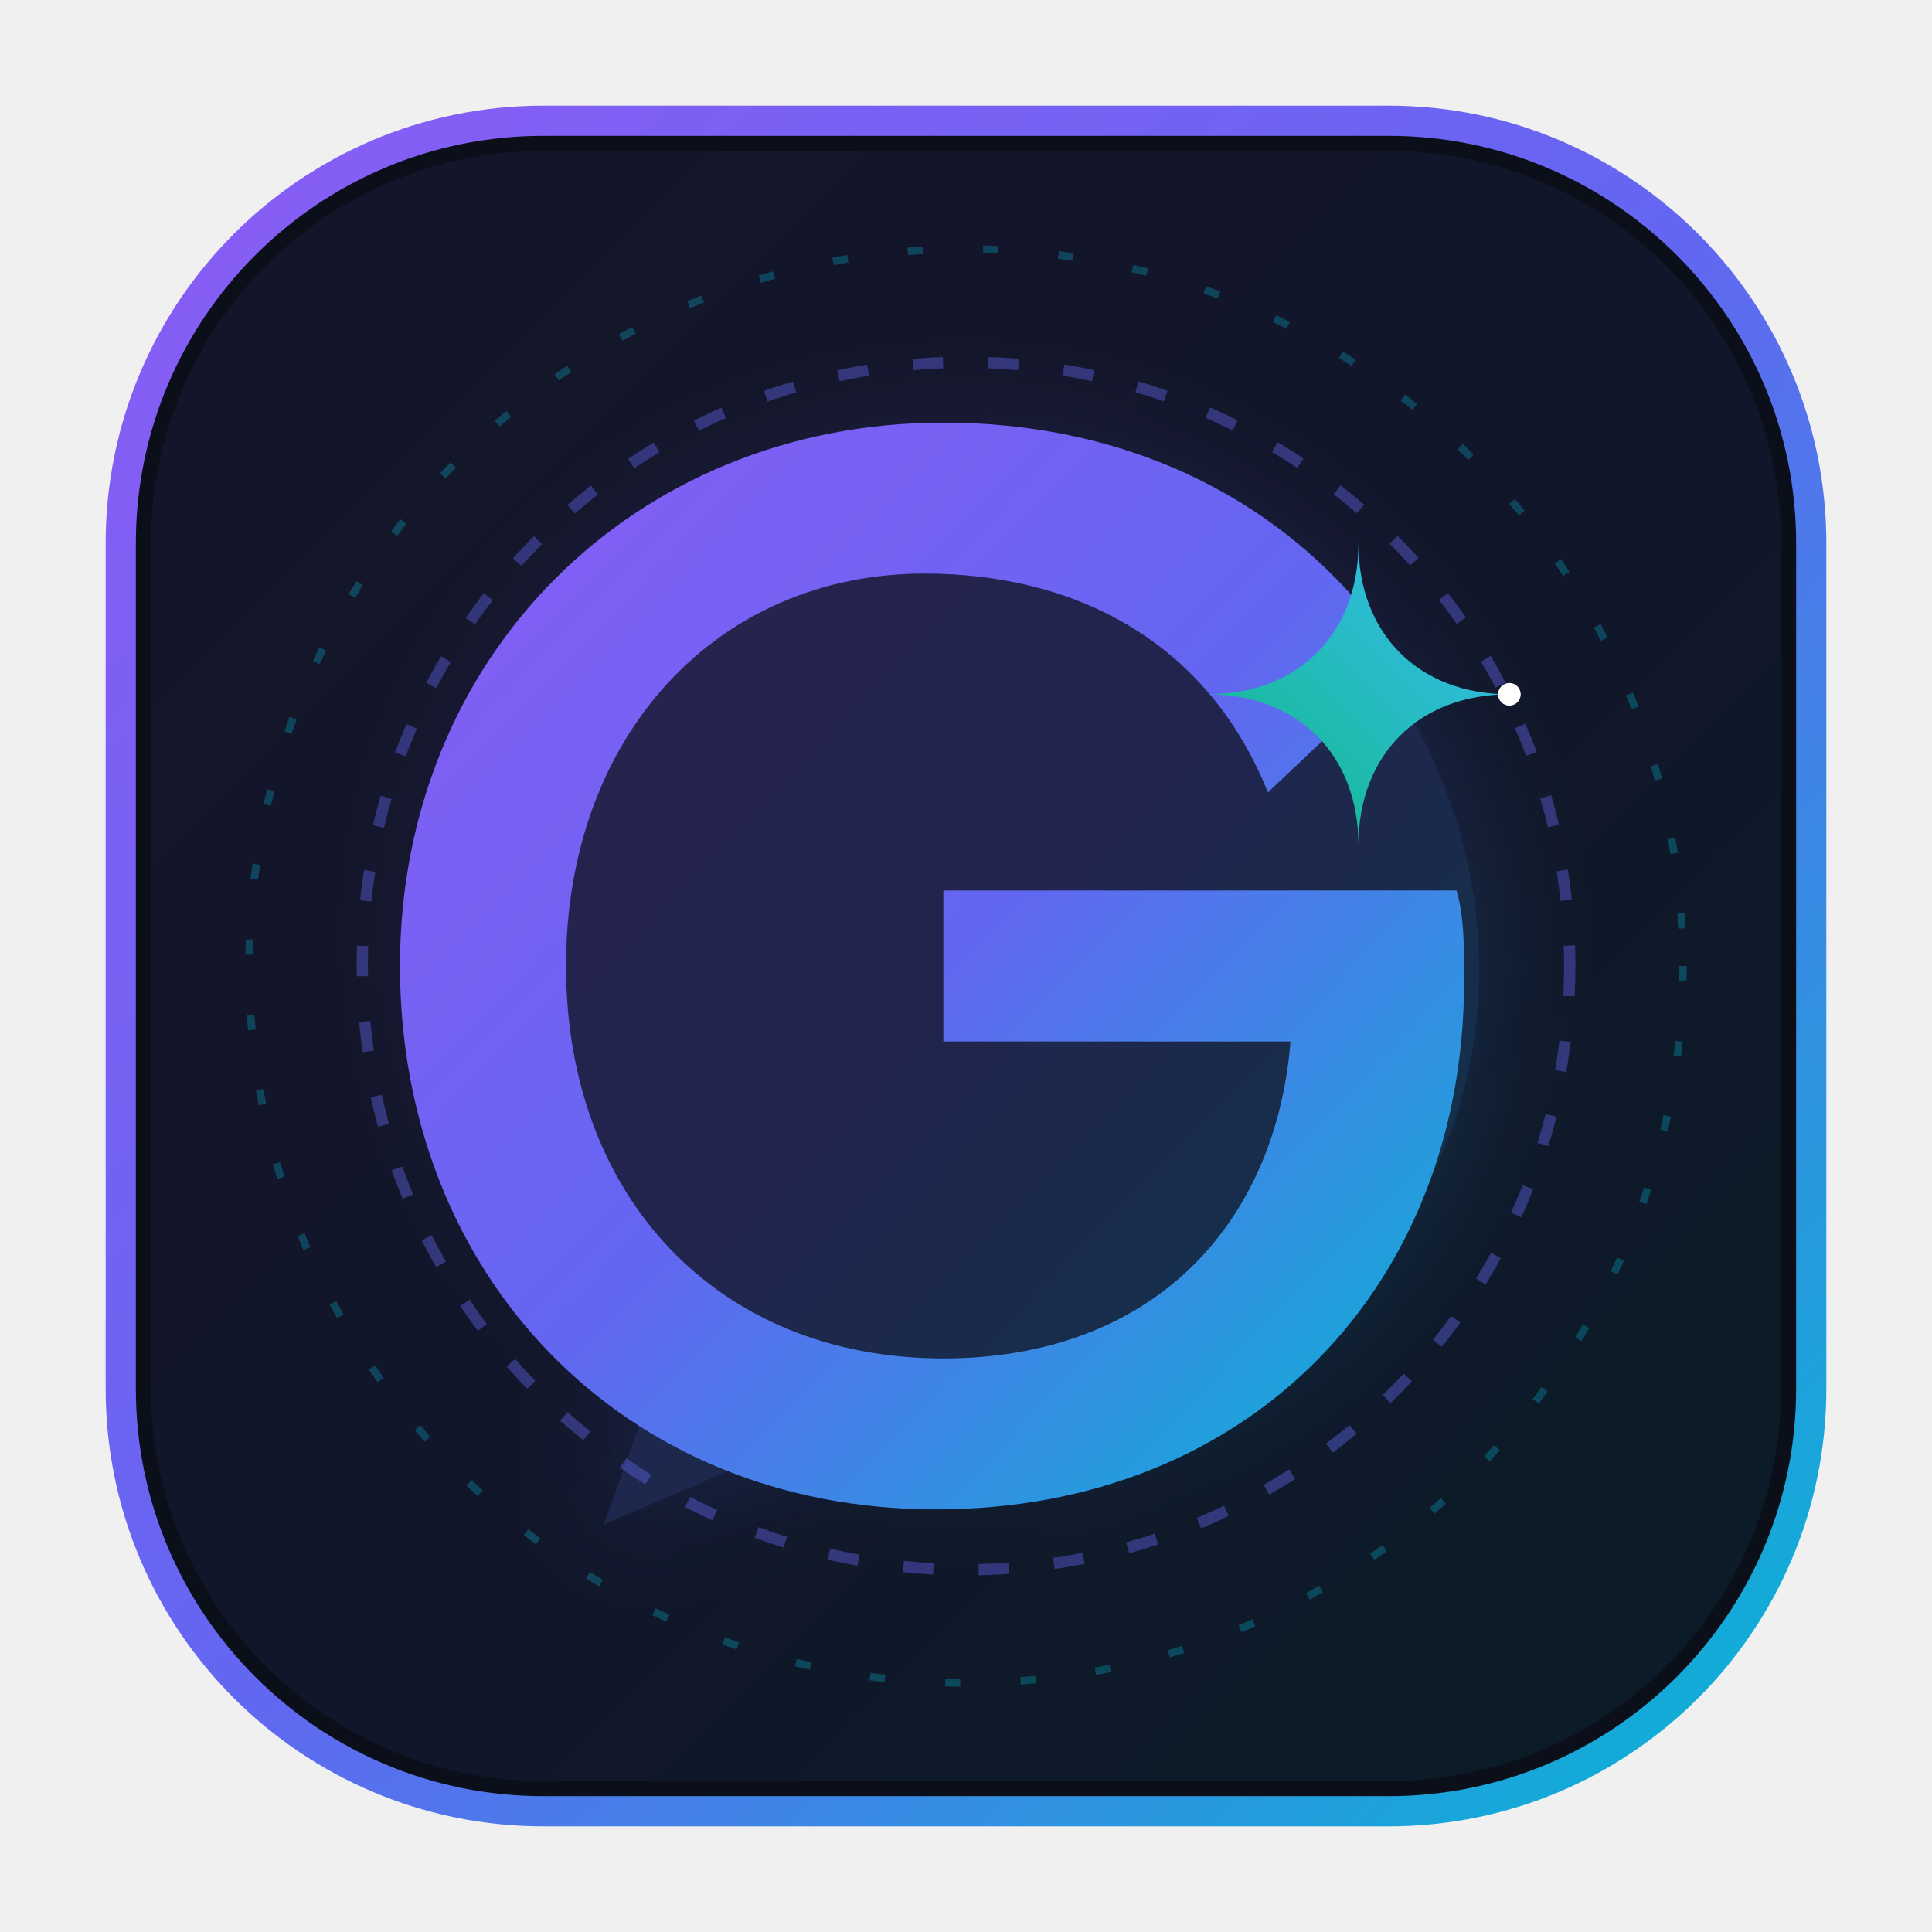
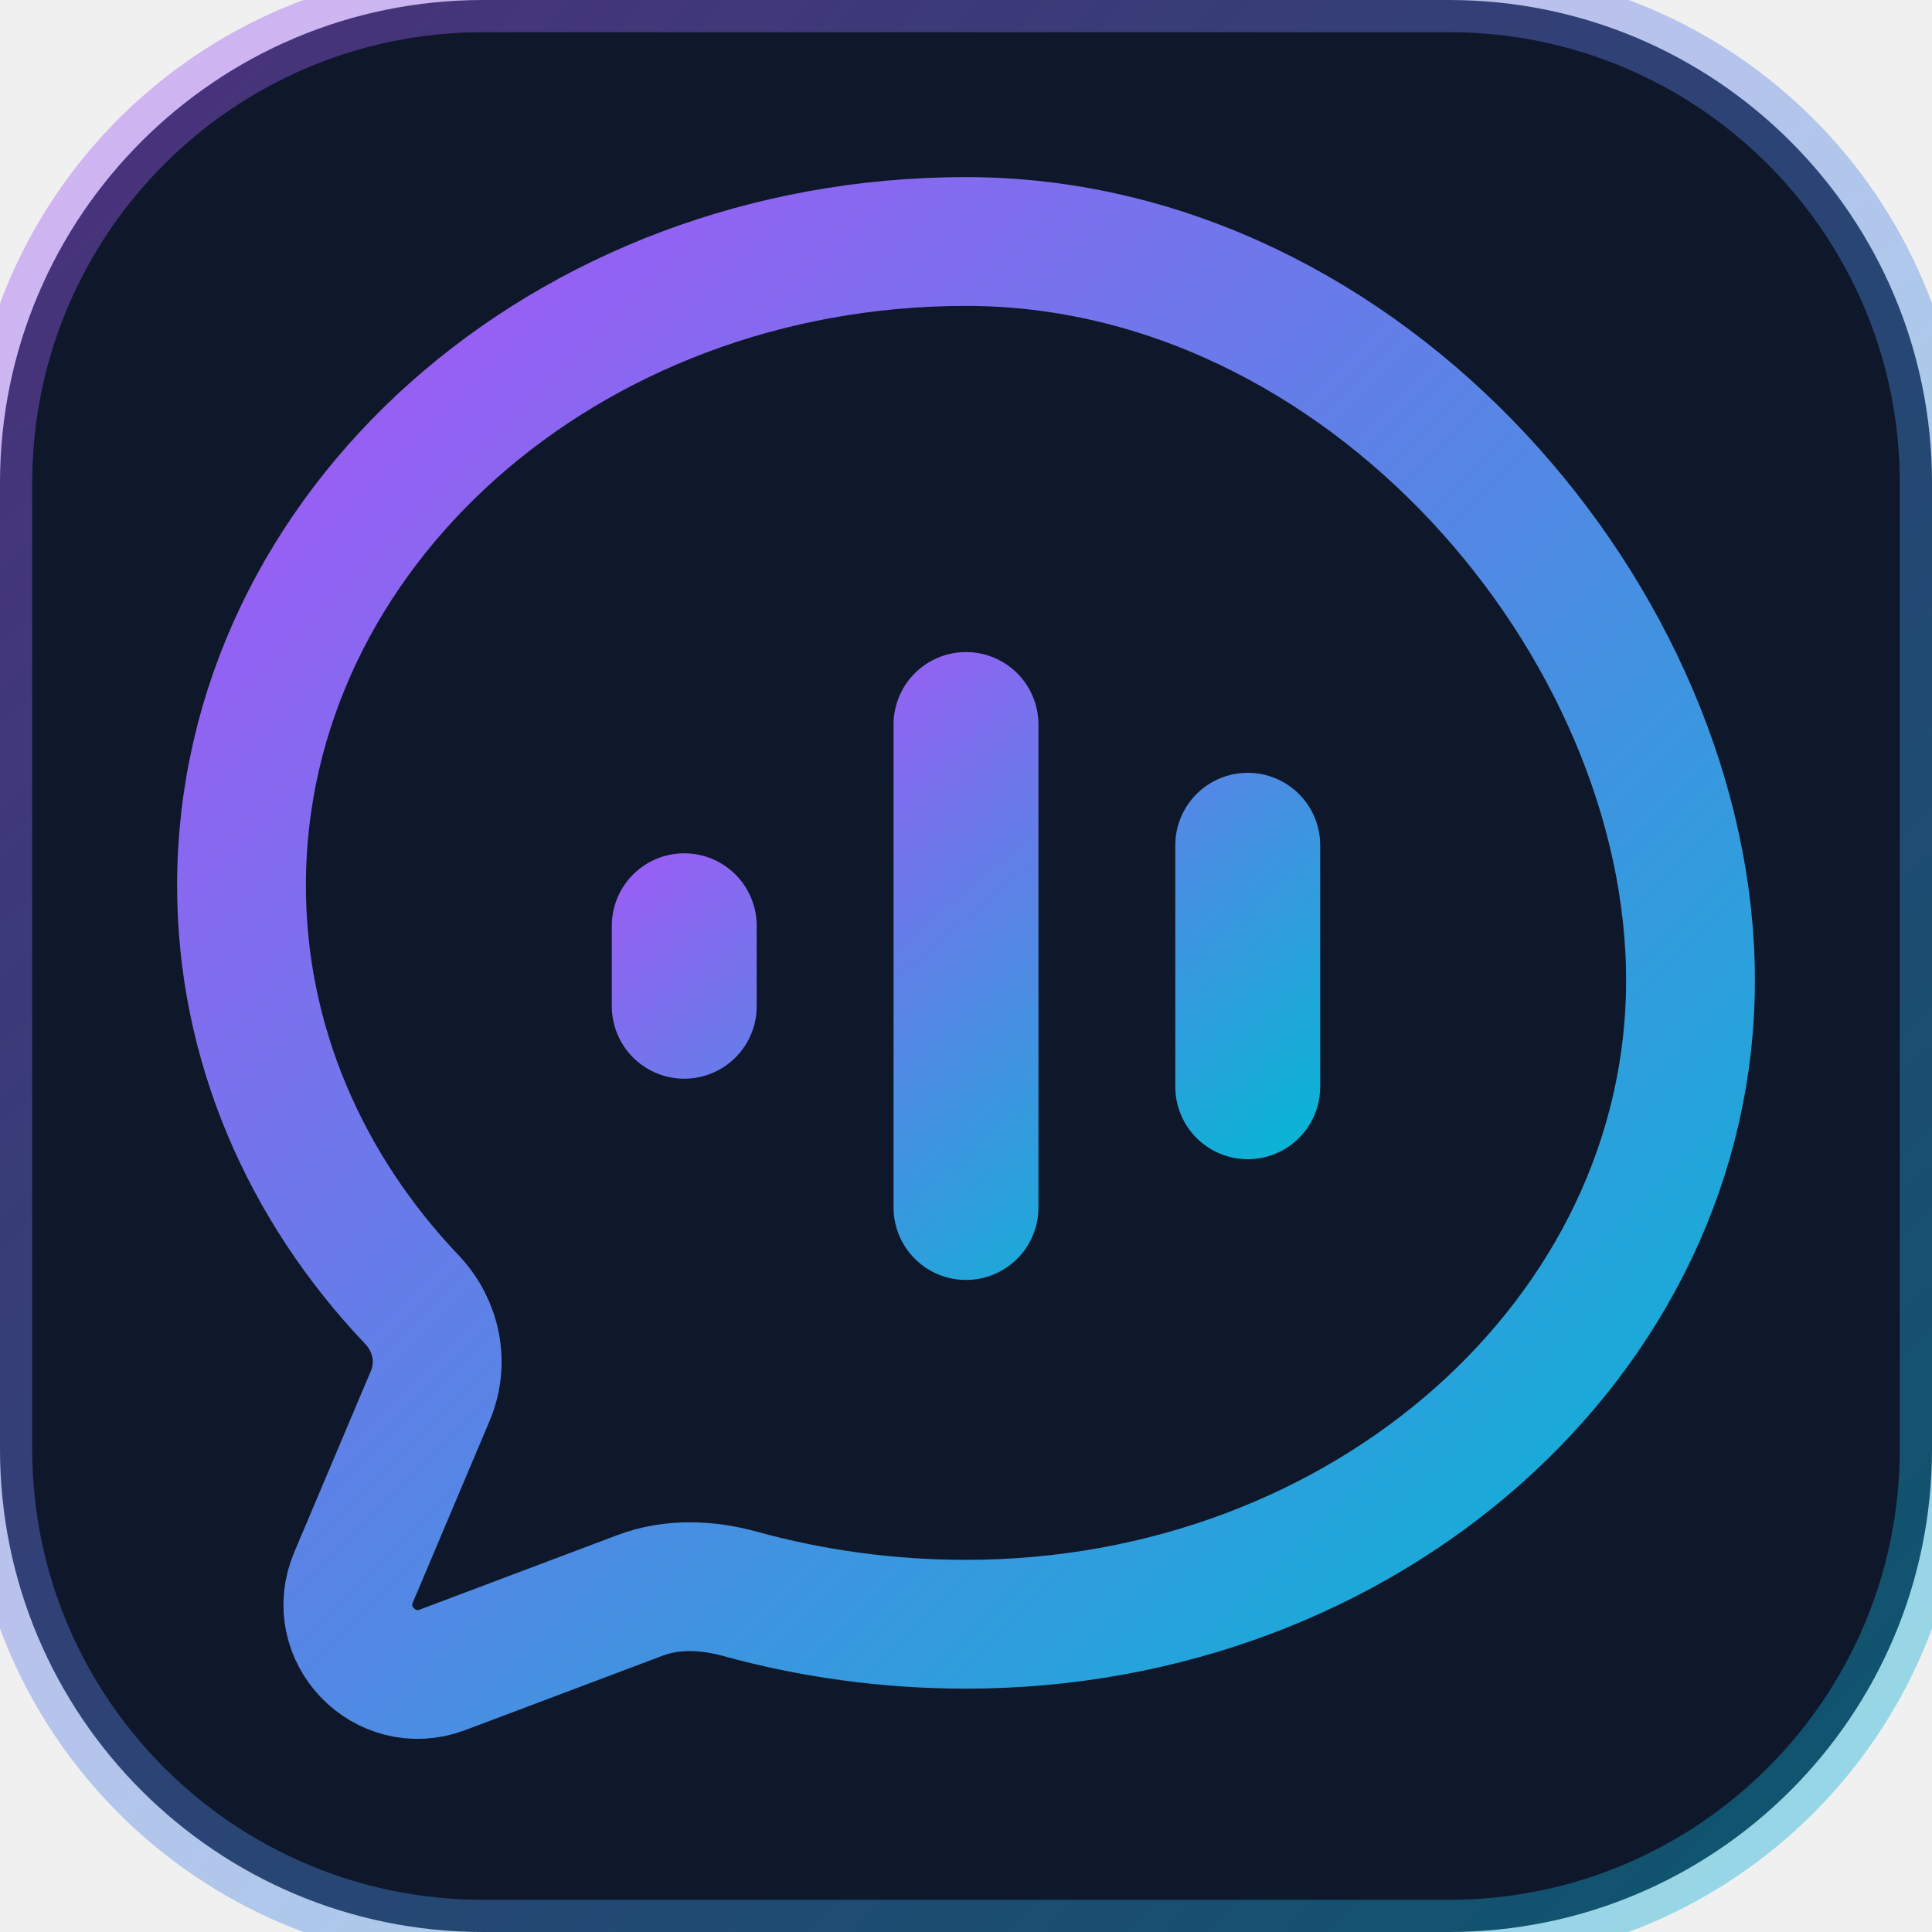
- <svg xmlns="http://www.w3.org/2000/svg" viewBox="0 0 512 512" fill="none">
+ <svg xmlns="http://www.w3.org/2000/svg" viewBox="0 0 24 24" fill="none">
  <defs>
-     <linearGradient id="grad-primary" x1="0%" y1="0%" x2="100%" y2="100%">
-       <stop offset="0%" stop-color="#8B5CF6" />
-       <stop offset="50%" stop-color="#6366F1" />
+     <linearGradient id="brandGradient" x1="0%" y1="0%" x2="100%" y2="100%">
+       <stop offset="0%" stop-color="#A855F7" />
      <stop offset="100%" stop-color="#06B6D4" />
    </linearGradient>
-     <linearGradient id="grad-accent" x1="0%" y1="100%" x2="100%" y2="0%">
-       <stop offset="0%" stop-color="#10B981" />
-       <stop offset="100%" stop-color="#38BDF8" />
-     </linearGradient>
-     <filter id="glow" x="-20%" y="-20%" width="140%" height="140%">
-       <feGaussianBlur stdDeviation="16" result="blur" />
-       <feComposite in="SourceGraphic" in2="blur" operator="over" />
-     </filter>
  </defs>
-   <rect x="32" y="32" width="448" height="448" rx="112" fill="#0B0F19" stroke="url(#grad-primary)" stroke-width="8" />
-   <rect x="40" y="40" width="432" height="432" rx="104" fill="url(#grad-primary)" opacity="0.08" />
-   <circle cx="256" cy="256" r="160" stroke="#6366F1" stroke-width="3" stroke-dasharray="8 12" opacity="0.4" />
-   <circle cx="256" cy="256" r="190" stroke="#06B6D4" stroke-width="2" stroke-dasharray="4 16" opacity="0.3" />
-   <path d="M256 120 C180 120 120 176 120 248 C120 292 142 331 178 354 L160 404 L216 380 C229 383 242 385 256 385 C332 385 392 329 392 257 C392 185 332 120 256 120 Z" fill="url(#grad-primary)" opacity="0.18" filter="url(#glow)" />
-   <path d="M336 210 C320 170 285 152 245 152 C190 152 150 195 150 256 C150 317 190 360 250 360 C305 360 338 325 342 276 L250 276 L250 236 L386 236 C388 243 388 250 388 260 C388 340 332 400 248 400 C165 400 106 338 106 256 C106 174 168 112 250 112 C302 112 346 135 372 176 L336 210 Z" fill="url(#grad-primary)" />
-   <path d="M360 144 C360 168 376 184 400 184 C376 184 360 200 360 224 C360 200 344 184 320 184 C344 184 360 168 360 144 Z" fill="url(#grad-accent)" />
-   <circle cx="400" cy="184" r="3" fill="#FFFFFF" />
+   <rect width="24" height="24" rx="6" fill="#0F172A" />
+   <rect width="24" height="24" rx="6" stroke="url(#brandGradient)" stroke-width="0.8" opacity="0.4" />
+   <path d="M12 3C7.029 3 3 6.582 3 11C3 12.959 3.795 14.754 5.116 16.143C5.423 16.466 5.519 16.93 5.344 17.342L4.392 19.594C4.094 20.297 4.783 21.012 5.498 20.743L7.955 19.817C8.349 19.669 8.785 19.687 9.192 19.799C10.083 20.045 11.026 20.177 12 20.177C16.971 20.177 21 16.595 21 12.177C21 7.758 16.971 3 12 3Z" stroke="url(#brandGradient)" stroke-width="1.6" stroke-linecap="round" stroke-linejoin="round" />
+   <path d="M8.5 11.5V12.5M12 9V15M15.5 10.5V13.5" stroke="url(#brandGradient)" stroke-width="1.8" stroke-linecap="round" />
</svg>
